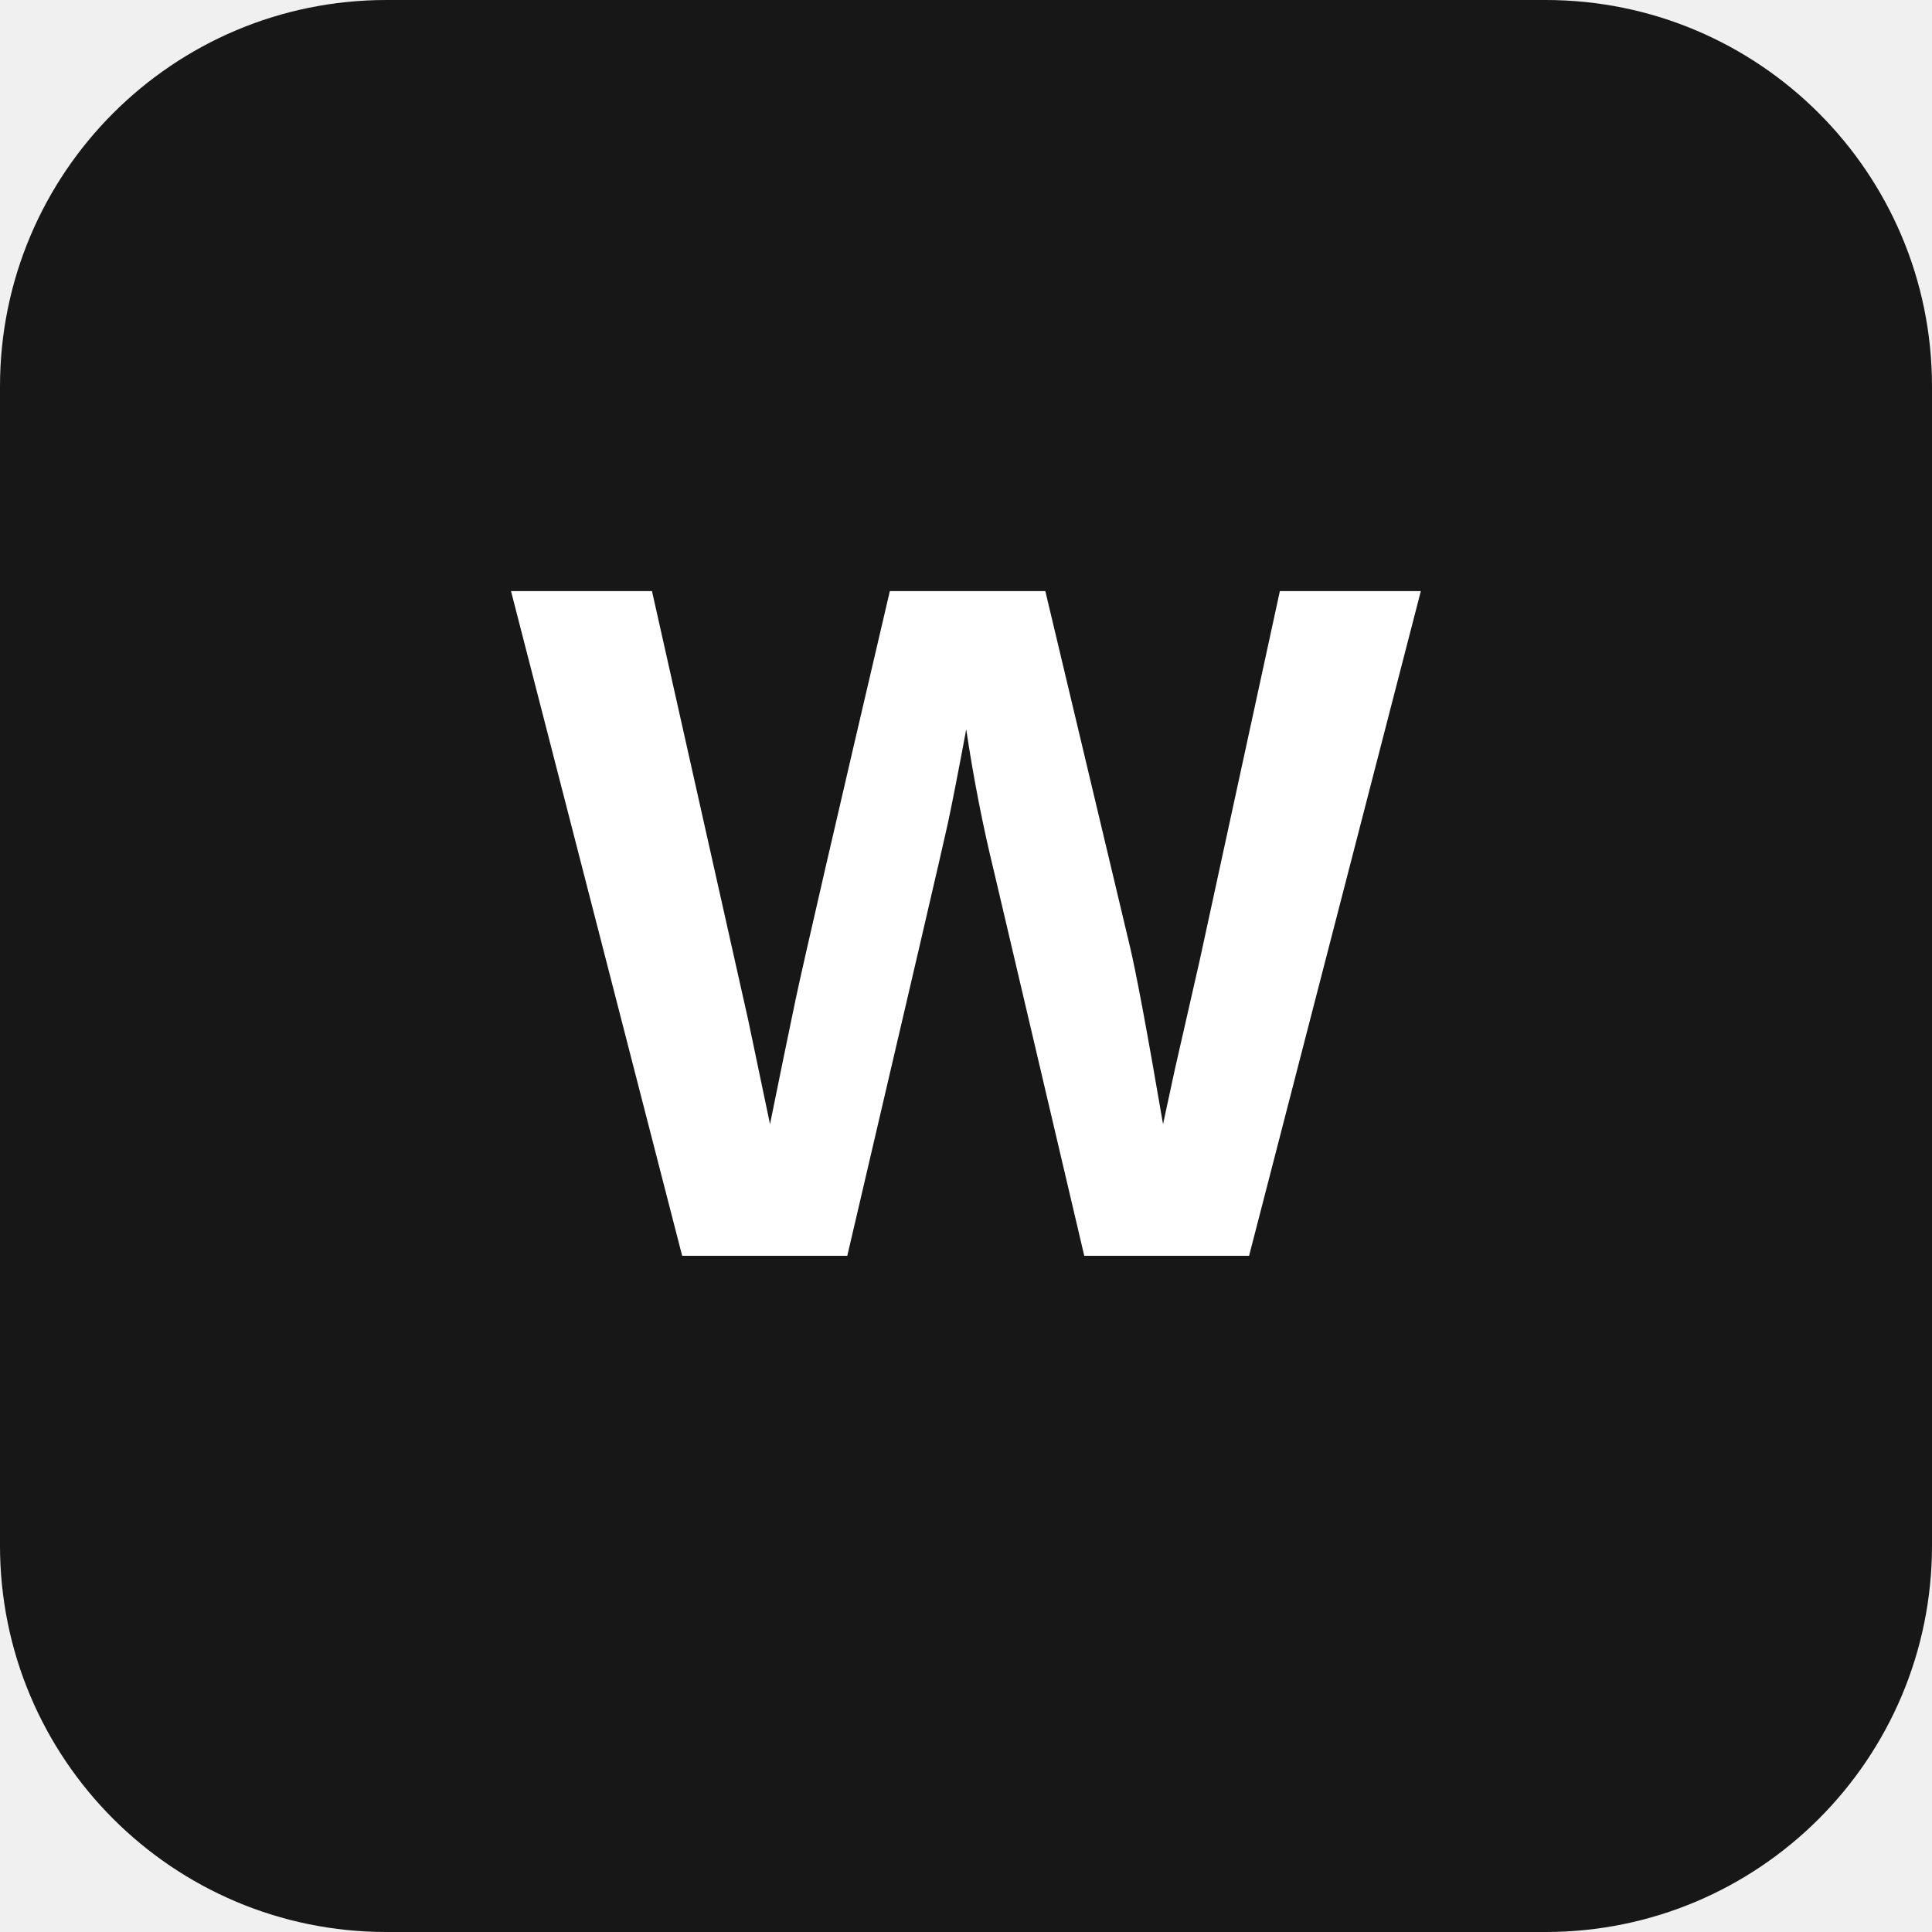
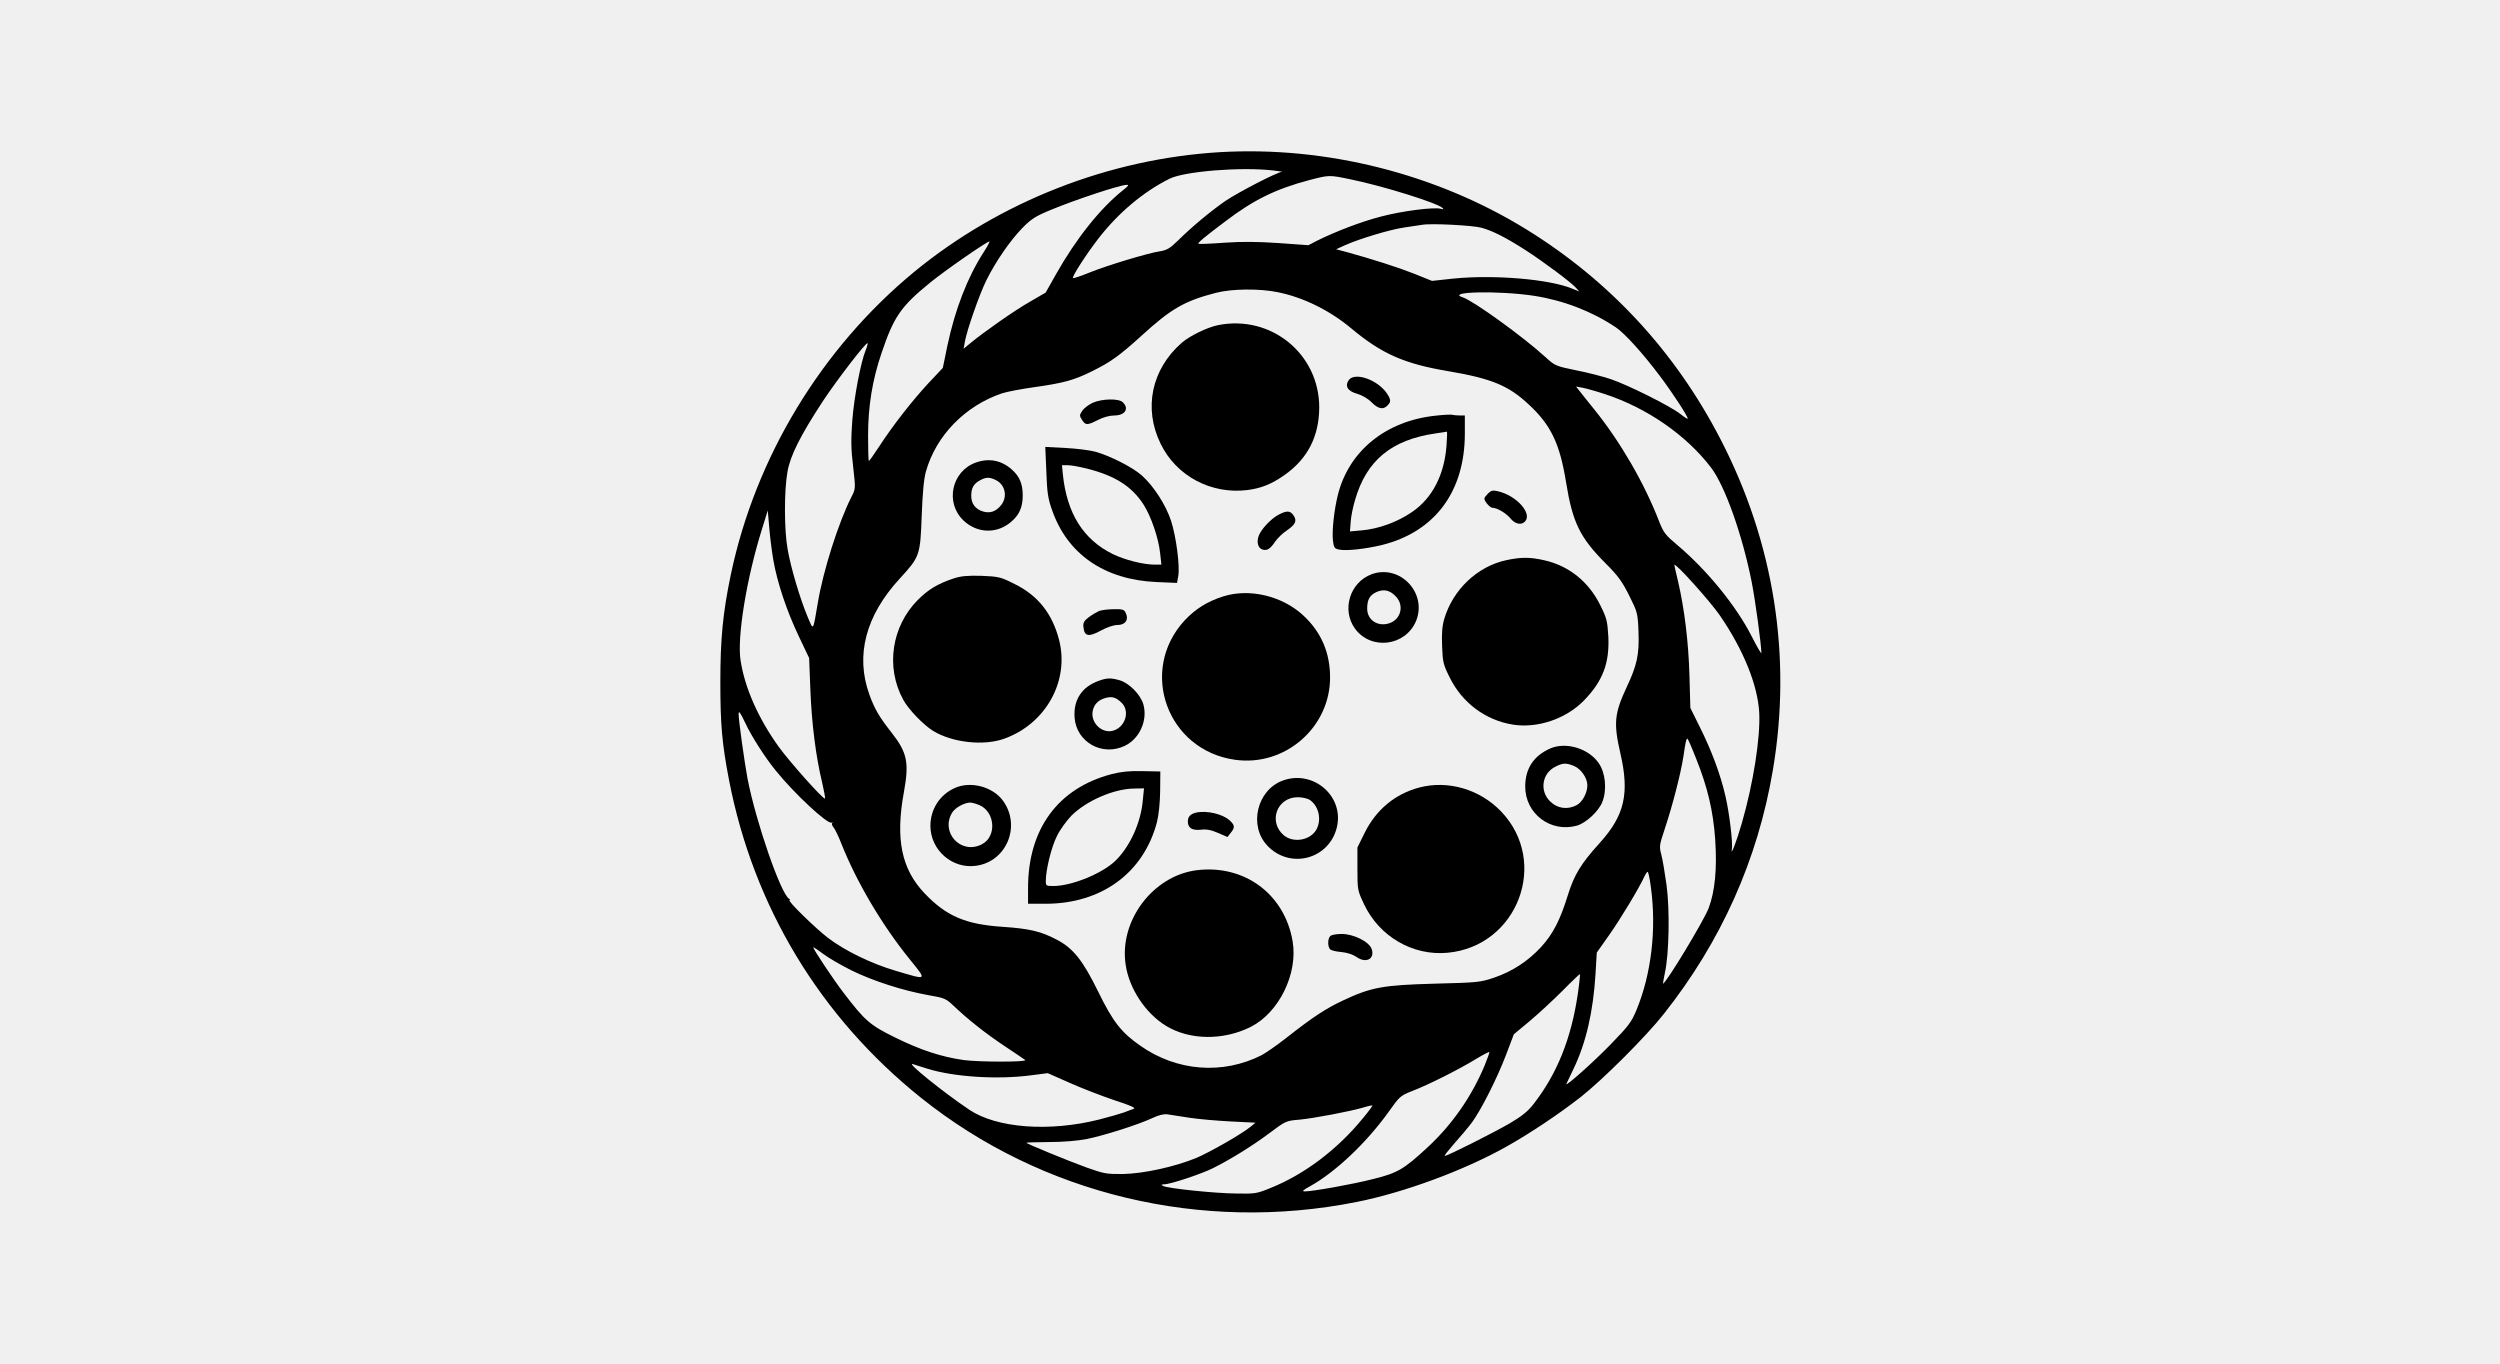
- <svg xmlns="http://www.w3.org/2000/svg" viewBox="0 0 100 100">
-   <rect width="100" height="100" rx="20" fill="#171717" />
-   <text x="50" y="65" font-family="Arial, sans-serif" font-size="50" font-weight="bold" fill="white" text-anchor="middle">W</text>
+ <svg xmlns="http://www.w3.org/2000/svg" version="1.0" width="1408pt" height="768pt" viewBox="0 0 1408 768" preserveAspectRatio="xMidYMid meet">
+   <g transform="translate(0,768) scale(0.1,-0.1)" fill="#000000" stroke="none">
+     <path d="M6870 6823 c-623 -37 -1239 -278 -1721 -674 -523 -431 -894 -1044 -1033 -1705 -45 -216 -59 -362 -59 -604 0 -239 9 -346 49 -554 138 -712 513 -1333 1079 -1787 682 -547 1584 -763 2458 -588 266 53 604 178 839 310 133 74 301 187 420 280 128 101 369 342 469 469 323 408 529 869 614 1374 108 640 6 1282 -296 1864 -255 493 -625 892 -1094 1181 -508 313 -1128 469 -1725 434z m300 -103 c36 -4 58 -8 49 -8 -29 -3 -238 -111 -315 -162 -80 -55 -187 -143 -271 -226 -43 -42 -61 -53 -99 -59 -68 -10 -296 -79 -398 -120 -49 -20 -91 -34 -93 -31 -7 7 74 133 142 221 112 145 253 264 401 338 83 42 402 68 584 47z m436 -50 c182 -37 493 -134 519 -162 7 -7 4 -8 -10 -4 -36 11 -217 -12 -335 -43 -110 -28 -259 -85 -363 -137 l-48 -25 -167 12 c-119 8 -207 9 -307 2 -77 -6 -142 -8 -145 -6 -6 5 31 36 152 127 159 121 284 182 473 232 111 29 111 29 231 4z m-1281 -61 c-129 -103 -264 -272 -379 -476 l-57 -101 -88 -51 c-88 -50 -260 -171 -335 -233 l-39 -32 7 39 c12 68 83 269 121 346 53 107 135 225 202 294 51 52 74 67 164 104 138 57 382 138 424 140 15 1 10 -7 -20 -30z m2020 -212 c64 -18 136 -55 244 -124 103 -66 258 -182 286 -213 l20 -22 -39 16 c-129 54 -442 80 -671 57 l-120 -13 -102 41 c-91 36 -235 82 -388 124 l-50 13 48 22 c82 37 258 90 337 101 41 6 86 13 100 15 50 9 286 -3 335 -17z m-2806 -139 c-90 -140 -160 -319 -204 -528 l-25 -122 -81 -86 c-91 -98 -202 -240 -279 -359 -30 -46 -55 -81 -57 -79 -2 2 -4 66 -4 142 0 166 24 314 76 466 69 205 109 262 272 395 88 72 320 232 335 233 4 0 -11 -28 -33 -62z m1659 -224 c143 -29 291 -102 413 -204 171 -143 299 -199 543 -240 247 -42 342 -81 457 -189 124 -115 174 -220 209 -437 37 -228 78 -312 225 -459 69 -69 92 -102 131 -180 46 -92 48 -98 52 -203 5 -127 -8 -188 -67 -313 -69 -148 -74 -202 -35 -372 52 -225 24 -349 -115 -503 -107 -118 -145 -180 -181 -296 -44 -142 -84 -219 -151 -292 -73 -79 -161 -137 -264 -172 -76 -26 -92 -28 -335 -34 -293 -8 -358 -20 -519 -96 -97 -46 -163 -89 -320 -212 -51 -40 -112 -82 -134 -94 -220 -112 -479 -92 -684 52 -108 75 -155 135 -239 307 -85 173 -139 242 -231 290 -88 47 -154 63 -305 73 -210 14 -318 60 -440 188 -131 137 -166 306 -117 572 30 166 18 222 -69 333 -70 89 -96 133 -126 216 -79 220 -21 443 171 652 113 123 116 130 124 354 5 129 12 209 24 250 57 202 221 370 429 440 28 9 111 25 185 35 162 23 221 39 323 90 105 52 152 86 279 201 164 150 241 194 414 239 89 24 249 26 353 4z m1442 -20 c166 -26 325 -87 461 -178 50 -34 150 -144 247 -273 71 -94 163 -235 157 -241 -2 -2 -21 10 -42 27 -54 43 -294 163 -392 196 -45 15 -134 38 -197 50 -111 23 -117 25 -169 73 -127 116 -407 318 -466 337 -103 33 203 39 401 9z m-3764 -305 c-28 -67 -66 -266 -76 -399 -8 -107 -7 -162 5 -259 14 -124 14 -124 -10 -170 -73 -145 -159 -415 -189 -596 -28 -165 -24 -158 -57 -80 -42 99 -95 277 -113 381 -20 110 -20 332 -1 437 16 92 74 206 199 397 82 124 245 335 252 327 2 -2 -2 -19 -10 -38z m4164 -249 c235 -77 458 -231 597 -414 77 -101 175 -375 228 -641 20 -100 55 -356 55 -403 0 -7 -25 36 -55 95 -87 171 -252 373 -418 513 -67 56 -78 70 -103 134 -84 217 -219 449 -365 630 -35 44 -73 90 -83 104 l-20 25 38 -7 c21 -4 78 -20 126 -36z m-4685 -932 c22 -128 76 -290 145 -434 l57 -120 7 -178 c7 -188 31 -378 66 -522 11 -48 19 -89 16 -91 -8 -8 -199 206 -261 292 -115 161 -190 330 -214 485 -21 130 34 466 122 745 l31 100 8 -92 c4 -50 14 -133 23 -185z m5332 -315 c132 -193 212 -390 221 -546 7 -141 -33 -398 -98 -623 -28 -99 -65 -194 -56 -147 6 36 -14 203 -36 298 -28 123 -79 259 -144 389 l-54 109 -5 181 c-5 187 -28 376 -64 531 -12 48 -21 90 -21 93 2 18 203 -206 257 -285z m-5488 -608 c32 -69 110 -192 170 -265 105 -130 293 -305 315 -293 6 3 8 2 3 -2 -4 -5 -1 -15 7 -24 8 -9 29 -52 46 -96 85 -213 226 -453 383 -647 99 -123 103 -119 -77 -66 -137 40 -289 114 -383 186 -74 57 -232 212 -216 212 5 0 3 4 -3 8 -48 31 -187 435 -234 677 -17 92 -50 327 -50 362 0 24 8 13 39 -52z m5355 -201 c63 -158 95 -292 106 -452 11 -165 -1 -291 -37 -387 -26 -69 -241 -425 -257 -425 -1 0 4 28 11 63 23 102 28 353 9 492 -9 66 -22 143 -29 170 -13 48 -12 54 20 150 42 126 89 307 104 405 12 82 16 100 23 100 2 0 25 -52 50 -116z m-256 -723 c32 -235 2 -486 -80 -686 -29 -71 -45 -92 -142 -192 -98 -102 -266 -251 -254 -227 2 5 20 43 40 84 71 147 111 323 124 536 l7 119 67 95 c63 88 172 269 201 333 7 15 15 27 19 27 3 0 12 -40 18 -89z m-4503 -466 c122 -60 290 -114 435 -140 88 -15 98 -19 140 -59 83 -79 178 -154 287 -227 59 -39 112 -75 117 -79 13 -12 -260 -12 -348 0 -125 18 -241 56 -383 126 -143 70 -172 95 -293 254 -56 73 -170 244 -170 255 0 2 24 -13 53 -35 28 -22 102 -65 162 -95z m4091 -134 c-37 -250 -116 -448 -249 -619 -30 -39 -65 -68 -133 -108 -91 -53 -351 -184 -367 -184 -5 0 19 30 52 68 33 37 78 90 100 119 52 70 144 252 195 387 l42 111 90 75 c49 41 132 118 184 170 52 53 97 95 98 94 2 -1 -3 -52 -12 -113z m-525 -403 c-73 -174 -182 -331 -320 -459 -134 -124 -169 -145 -306 -179 -117 -30 -342 -70 -387 -70 -17 0 -9 8 30 29 144 80 318 245 442 418 63 89 67 92 135 119 89 34 258 119 355 178 41 25 76 43 78 41 2 -1 -10 -36 -27 -77z m-3138 -17 c152 -47 396 -62 585 -37 l93 12 122 -54 c67 -30 181 -74 252 -98 93 -30 124 -44 110 -49 -11 -4 -37 -13 -57 -21 -20 -7 -82 -25 -137 -39 -281 -71 -577 -49 -732 55 -150 101 -358 269 -318 257 9 -3 46 -15 82 -26z m2452 -280 c-143 -175 -328 -315 -520 -392 -75 -31 -87 -33 -190 -31 -123 1 -392 29 -415 43 -12 7 -10 8 7 9 35 0 211 59 275 91 101 51 221 125 317 197 91 68 94 70 169 76 83 8 289 47 362 69 25 8 47 12 49 11 2 -2 -22 -35 -54 -73z m-977 4 c51 -8 156 -17 233 -21 l140 -7 -28 -23 c-50 -41 -229 -143 -304 -175 -121 -50 -298 -89 -414 -91 -92 -1 -108 2 -201 35 -98 35 -344 136 -344 141 0 2 58 3 129 4 79 0 160 7 212 17 98 20 290 81 369 118 36 17 65 24 85 21 17 -3 72 -11 123 -19z" />
+     <path d="M6861 5849 c-61 -12 -160 -60 -206 -100 -170 -149 -216 -370 -118 -569 88 -181 284 -285 488 -260 78 10 136 33 210 85 130 92 194 217 195 380 0 302 -271 523 -569 464z" />
+     <path d="M7596 5539 c-23 -34 -6 -62 48 -77 27 -8 61 -27 81 -48 37 -37 65 -43 89 -18 21 20 20 33 -2 67 -52 78 -182 124 -216 76z" />
+     <path d="M6153 5411 c-23 -11 -49 -31 -58 -45 -16 -24 -16 -28 -1 -51 20 -31 29 -31 90 0 29 15 66 25 91 25 61 0 86 38 49 74 -22 23 -118 21 -171 -3z" />
+     <path d="M8086 5339 c-280 -29 -489 -198 -551 -446 -21 -83 -34 -202 -28 -257 5 -40 9 -46 34 -51 40 -9 149 3 244 26 297 75 465 301 465 627 l0 102 -29 0 c-16 0 -35 2 -43 4 -7 2 -49 0 -92 -5z m61 -166 c-12 -167 -80 -299 -195 -377 -81 -56 -189 -95 -282 -103 l-67 -6 4 54 c2 30 13 85 25 124 64 222 205 338 453 374 33 5 62 9 64 10 2 0 1 -34 -2 -76z" />
+     <path d="M5893 5024 c4 -116 9 -152 32 -216 86 -249 295 -393 587 -406 l117 -5 7 39 c10 56 -12 223 -41 312 -30 90 -98 195 -164 254 -51 46 -180 111 -262 134 -30 8 -105 18 -168 21 l-114 6 6 -139z m232 16 c156 -40 249 -99 315 -201 43 -67 85 -189 94 -276 l7 -63 -38 0 c-64 0 -170 27 -237 60 -165 82 -257 228 -280 448 l-5 52 33 0 c18 0 68 -9 111 -20z" />
+     <path d="M5496 5075 c-137 -49 -175 -227 -69 -327 77 -73 190 -76 270 -5 45 39 63 82 63 147 0 65 -18 108 -63 147 -58 51 -128 64 -201 38z m115 -100 c51 -27 64 -93 28 -139 -30 -38 -64 -49 -105 -36 -42 14 -64 44 -64 88 0 43 14 68 48 86 35 20 56 20 93 1z" />
+     <path d="M8381 4901 c-12 -12 -21 -24 -21 -29 0 -16 32 -52 46 -52 26 0 78 -31 102 -61 25 -30 59 -38 80 -17 45 45 -48 149 -155 172 -25 6 -36 3 -52 -13z" />
+     <path d="M7199 4780 c-41 -22 -96 -80 -110 -118 -13 -35 -4 -69 21 -77 26 -8 44 3 72 45 13 19 41 46 62 60 52 36 62 55 42 86 -19 29 -39 30 -87 4z" />
+     <path d="M8483 4525 c-163 -35 -301 -167 -349 -331 -12 -41 -15 -84 -12 -154 3 -89 7 -104 43 -176 70 -142 201 -240 355 -265 138 -22 297 31 399 134 107 109 147 212 139 364 -5 85 -9 102 -46 176 -65 131 -176 220 -312 251 -82 19 -133 19 -217 1z" />
+     <path d="M7725 4446 c-123 -46 -170 -201 -94 -306 90 -124 284 -100 344 42 65 158 -90 322 -250 264z m138 -127 c46 -50 27 -127 -38 -149 -65 -22 -125 18 -125 82 0 51 14 76 53 94 42 18 76 10 110 -27z" />
+     <path d="M5370 4422 c-89 -30 -141 -61 -201 -121 -148 -149 -182 -379 -82 -562 30 -55 113 -141 169 -176 108 -65 282 -85 398 -44 235 83 370 325 311 556 -38 149 -120 252 -251 316 -79 40 -90 42 -187 46 -79 2 -114 -1 -157 -15z" />
+     <path d="M6889 4321 c-89 -28 -157 -71 -217 -135 -261 -283 -99 -731 283 -785 281 -40 536 181 536 463 0 139 -49 255 -150 349 -119 111 -304 155 -452 108z" />
+     <path d="M6190 4239 c-13 -6 -39 -21 -58 -35 -27 -21 -33 -32 -30 -56 5 -52 29 -57 97 -20 35 19 73 32 94 32 45 0 65 29 48 66 -9 21 -17 24 -68 23 -32 0 -69 -5 -83 -10z" />
+     <path d="M6189 3846 c-96 -34 -144 -107 -137 -207 10 -139 156 -221 284 -159 82 40 128 142 104 231 -15 56 -81 123 -135 138 -50 14 -71 13 -116 -3z m126 -122 c52 -48 23 -142 -49 -160 -62 -15 -124 46 -112 111 7 38 32 63 72 74 37 10 58 4 89 -25z" />
+     <path d="M8732 3465 c-94 -41 -142 -113 -142 -215 0 -153 143 -261 291 -220 52 15 124 82 144 135 26 68 17 163 -21 217 -57 83 -184 121 -272 83z m133 -99 c40 -17 75 -68 75 -109 0 -43 -29 -96 -61 -112 -50 -26 -105 -19 -145 18 -65 59 -51 161 26 199 43 22 60 22 105 4z" />
+     <path d="M6260 3320 c-301 -79 -470 -309 -470 -640 l0 -90 98 0 c316 0 553 174 628 460 10 40 17 107 18 175 l1 110 -100 2 c-73 2 -120 -3 -175 -17z m176 -150 c-11 -123 -71 -255 -151 -335 -73 -73 -248 -145 -352 -145 -41 0 -43 1 -43 29 0 62 31 189 62 251 17 36 55 88 83 117 85 84 239 151 354 152 l54 1 -7 -70z" />
+     <path d="M7225 3284 c-146 -53 -194 -255 -87 -367 129 -136 351 -75 392 107 39 174 -135 322 -305 260z m153 -110 c49 -34 66 -109 37 -164 -32 -62 -129 -80 -184 -35 -90 76 -40 215 78 215 26 0 56 -7 69 -16z" />
+     <path d="M5375 3241 c-84 -39 -135 -120 -135 -213 1 -136 123 -243 257 -224 172 23 255 224 152 366 -58 80 -184 113 -274 71z m140 -95 c90 -38 100 -177 15 -221 -119 -62 -238 70 -165 182 17 25 66 52 98 53 10 0 33 -6 52 -14z" />
+     <path d="M7991 3244 c-134 -36 -240 -124 -304 -252 l-42 -85 0 -121 c0 -119 1 -122 38 -200 86 -181 274 -290 469 -272 395 36 575 510 303 795 -120 126 -301 179 -464 135z" />
+     <path d="M6735 3103 c-31 -8 -45 -23 -45 -49 0 -37 23 -52 73 -47 31 4 58 -1 97 -18 l53 -23 18 23 c25 30 24 43 -5 70 -40 37 -131 58 -191 44z" />
+     <path d="M6740 2779 c-247 -31 -439 -286 -400 -534 20 -134 112 -272 226 -342 134 -82 324 -84 479 -6 159 81 266 300 235 482 -45 265 -271 433 -540 400z" />
+     <path d="M7492 2408 c-16 -16 -15 -63 1 -76 6 -5 35 -12 63 -14 31 -3 64 -14 83 -27 54 -39 106 -12 86 45 -15 41 -102 84 -169 84 -29 0 -57 -5 -64 -12z" />
+   </g>
</svg>
